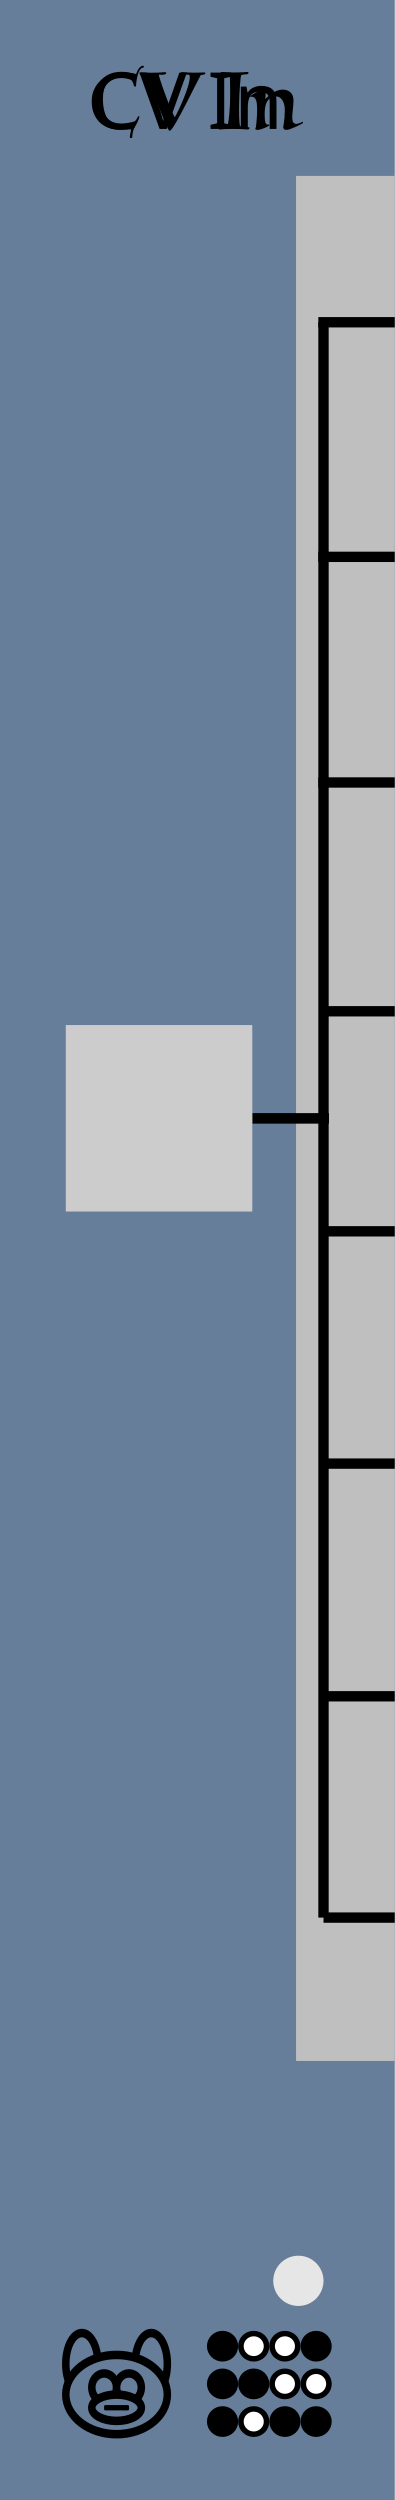
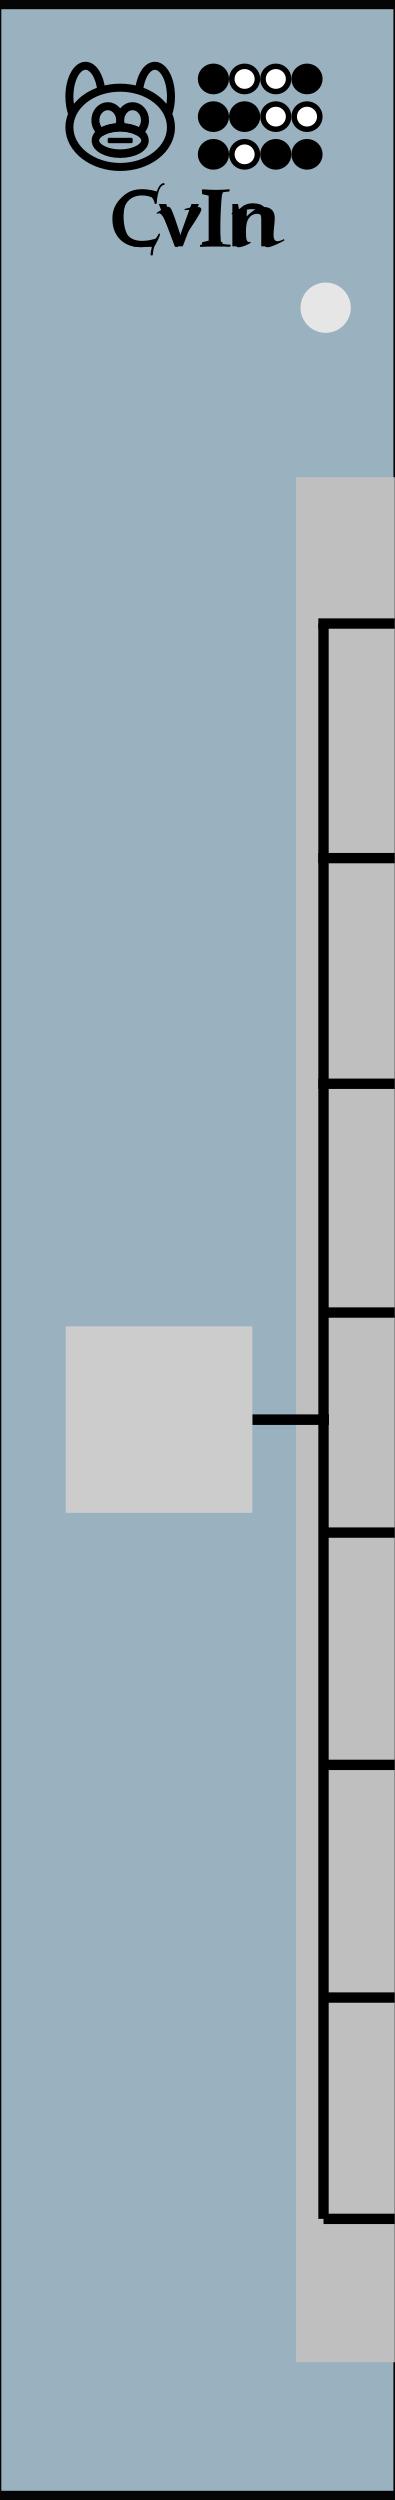
<svg xmlns="http://www.w3.org/2000/svg" width="100%" height="100%" viewBox="0 0 60 380" version="1.1" xml:space="preserve" style="fill-rule:evenodd;clip-rule:evenodd;stroke-linecap:round;stroke-linejoin:round;stroke-miterlimit:1.5;">
-   <g transform="matrix(0.359397,0,0,1.48634,-9.69795,-44.3619)">
-     <rect x="26.984" y="29.846" width="166.946" height="255.662" style="fill:rgb(102,126,153);" />
+   <g transform="matrix(0.28834,0,0,2.01589,-15.1541,-120.797)">
+     <rect x="52.556" y="59.922" width="208.087" height="188.503" style="fill:rgb(154,178,191);stroke:rgb(5,5,5);stroke-width:1.39px;" />
  </g>
-   <g id="Label" transform="matrix(1,0,0,1,-27.2261,11.8096)">
+   <g transform="matrix(1,0,0,1,-88.8763,183.551)">
+     <g transform="matrix(0.0888999,0,0,72.8139,132.639,-21717.6)">
+       <rect x="13.921" y="296.737" width="168.729" height="3.935" style="fill:rgb(191,191,191);" />
+     </g>
+     <g transform="matrix(0.298037,0,0,0.695794,89.7802,112.582)">
+       <rect x="161.957" y="57.989" width="36.327" height="2.261" />
+     </g>
+     <g transform="matrix(0.298037,0,0,0.695794,89.7802,78.9428)">
+       <rect x="161.957" y="57.989" width="36.327" height="2.261" />
+     </g>
+     <g transform="matrix(0.298037,0,0,0.695794,89.7802,43.5749)">
+       <rect x="161.957" y="57.989" width="36.327" height="2.261" />
+     </g>
+     <g transform="matrix(0.298037,0,0,0.695794,89.7802,8.26773)">
+       <rect x="161.957" y="57.989" width="36.327" height="2.261" />
+     </g>
+     <g transform="matrix(0.298037,0,0,0.695794,89.7802,-25.179)">
+       <rect x="161.957" y="57.989" width="36.327" height="2.261" />
+     </g>
+     <g transform="matrix(0.319692,0,0,0.695794,85.4864,-59.9546)">
+       <rect x="161.957" y="57.989" width="36.327" height="2.261" />
+     </g>
+     <g transform="matrix(0.319692,0,0,0.695794,85.4864,-94.2518)">
+       <rect x="161.957" y="57.989" width="36.327" height="2.261" />
+     </g>
+     <g transform="matrix(0.319692,0,0,0.695794,85.4864,-129.909)">
+       <rect x="161.957" y="57.989" width="36.327" height="2.261" />
+     </g>
+     <g transform="matrix(0.320796,0,0,0.707593,75.2674,-9.5962)">
+       <rect x="161.957" y="57.989" width="36.327" height="2.261" />
+     </g>
+     <g transform="matrix(4.08741e-16,6.67525,-0.695794,4.26051e-17,179.184,-1169.88)">
+       <rect x="161.957" y="57.989" width="36.327" height="2.261" />
+     </g>
+     <g id="CVIn-input" transform="matrix(0.175002,0,0,0.175002,89.4367,-0.660999)">
+       <rect x="53.94" y="106.916" width="161.978" height="161.978" style="fill:rgb(204,204,204);" />
+     </g>
+   </g>
+   <g transform="matrix(1,0,0,1,-28.6123,-332.812)">
+     <g id="BusOut-led" transform="matrix(1,0,0,1,35.9457,43.7203)">
+       <circle cx="42.167" cy="335.861" r="3.82" style="fill:rgb(230,230,230);" />
+     </g>
+     <g transform="matrix(1,0,0,1,62.3138,346.656)">
+       <path d="M-10.668,23.656C-10.748,23.656 -10.856,23.66 -10.992,23.668C-11.128,23.676 -11.274,23.682 -11.43,23.686C-11.586,23.69 -11.746,23.696 -11.91,23.704C-12.074,23.712 -12.224,23.716 -12.36,23.716C-12.896,23.716 -13.42,23.634 -13.932,23.47C-14.444,23.306 -14.898,23.05 -15.294,22.702C-15.69,22.354 -16.01,21.906 -16.254,21.358C-16.498,20.81 -16.62,20.152 -16.62,19.384C-16.62,18.68 -16.486,18.056 -16.218,17.512C-15.95,16.968 -15.596,16.512 -15.156,16.144C-14.716,15.776 -14.22,15.496 -13.668,15.304C-13.116,15.112 -12.552,15.016 -11.976,15.016C-11.848,15.016 -11.674,15.024 -11.454,15.04C-11.234,15.056 -11.014,15.076 -10.794,15.1C-10.574,15.124 -10.378,15.15 -10.206,15.178C-10.034,15.206 -9.924,15.232 -9.876,15.256C-9.772,14.976 -9.656,14.728 -9.528,14.512C-9.4,14.296 -9.224,14.132 -9,14.02C-8.936,13.996 -8.864,13.992 -8.784,14.008C-8.704,14.024 -8.664,14.064 -8.664,14.128C-8.704,14.2 -8.734,14.244 -8.754,14.26C-8.774,14.276 -8.8,14.284 -8.832,14.284C-8.928,14.284 -9.022,14.328 -9.114,14.416C-9.206,14.504 -9.292,14.618 -9.372,14.758C-9.452,14.898 -9.522,15.058 -9.582,15.238C-9.642,15.418 -9.688,15.6 -9.72,15.784C-9.736,15.872 -9.754,15.974 -9.774,16.09C-9.794,16.206 -9.812,16.32 -9.828,16.432C-9.844,16.544 -9.856,16.652 -9.864,16.756C-9.872,16.86 -9.876,16.948 -9.876,17.02C-9.876,17.06 -9.892,17.094 -9.924,17.122C-9.956,17.15 -9.988,17.164 -10.02,17.164C-10.068,17.164 -10.124,17.14 -10.188,17.092C-10.22,16.892 -10.286,16.692 -10.386,16.492C-10.486,16.292 -10.626,16.112 -10.806,15.952C-10.986,15.792 -11.21,15.664 -11.478,15.568C-11.746,15.472 -12.064,15.424 -12.432,15.424C-12.824,15.424 -13.174,15.516 -13.482,15.7C-13.79,15.884 -14.05,16.136 -14.262,16.456C-14.474,16.776 -14.636,17.156 -14.748,17.596C-14.86,18.036 -14.916,18.508 -14.916,19.012C-14.916,19.708 -14.846,20.326 -14.706,20.866C-14.566,21.406 -14.372,21.864 -14.124,22.24C-13.876,22.616 -13.58,22.902 -13.236,23.098C-12.892,23.294 -12.516,23.392 -12.108,23.392C-11.836,23.392 -11.57,23.348 -11.31,23.26C-11.05,23.172 -10.81,23.052 -10.59,22.9C-10.37,22.748 -10.174,22.572 -10.002,22.372C-9.83,22.172 -9.696,21.96 -9.6,21.736C-9.584,21.704 -9.542,21.68 -9.474,21.664C-9.406,21.648 -9.372,21.656 -9.372,21.688C-9.372,21.792 -9.406,21.934 -9.474,22.114C-9.542,22.294 -9.62,22.474 -9.708,22.654C-9.796,22.834 -9.884,22.998 -9.972,23.146C-10.06,23.294 -10.12,23.392 -10.152,23.44C-10.176,23.496 -10.206,23.57 -10.242,23.662C-10.278,23.754 -10.31,23.858 -10.338,23.974C-10.366,24.09 -10.392,24.21 -10.416,24.334C-10.44,24.458 -10.452,24.58 -10.452,24.7C-10.452,24.828 -10.468,24.908 -10.5,24.94C-10.532,24.972 -10.6,24.988 -10.704,24.988C-10.792,24.988 -10.832,24.926 -10.824,24.802C-10.816,24.678 -10.796,24.536 -10.764,24.376C-10.732,24.216 -10.7,24.066 -10.668,23.926C-10.636,23.786 -10.636,23.696 -10.668,23.656Z" style="fill-rule:nonzero;" />
+       <path d="M-6.144,22.264C-6.112,22.216 -6.05,22.118 -5.958,21.97C-5.866,21.822 -5.762,21.64 -5.646,21.424C-5.53,21.208 -5.41,20.974 -5.286,20.722C-5.162,20.47 -5.048,20.216 -4.944,19.96C-4.84,19.704 -4.754,19.462 -4.686,19.234C-4.618,19.006 -4.584,18.808 -4.584,18.64C-4.584,18.512 -4.6,18.41 -4.632,18.334C-4.664,18.258 -4.71,18.2 -4.77,18.16C-4.83,18.12 -4.9,18.092 -4.98,18.076C-5.06,18.06 -5.144,18.052 -5.232,18.052C-5.28,18.052 -5.328,18.056 -5.376,18.064C-5.424,18.072 -5.472,18.084 -5.52,18.1C-5.568,18.116 -5.606,18.11 -5.634,18.082C-5.662,18.054 -5.676,18.032 -5.676,18.016C-5.676,17.984 -5.622,17.944 -5.514,17.896C-5.406,17.848 -5.258,17.804 -5.07,17.764C-4.882,17.724 -4.666,17.69 -4.422,17.662C-4.178,17.634 -3.924,17.62 -3.66,17.62C-3.284,17.62 -3.096,17.744 -3.096,17.992C-3.096,18.104 -3.17,18.296 -3.318,18.568C-3.466,18.84 -3.654,19.158 -3.882,19.522C-4.11,19.886 -4.362,20.272 -4.638,20.68C-4.914,21.088 -5.184,21.482 -5.448,21.862C-5.712,22.242 -5.954,22.592 -6.174,22.912C-6.394,23.232 -6.56,23.48 -6.672,23.656C-6.696,23.688 -6.784,23.704 -6.936,23.704C-7,23.704 -7.042,23.694 -7.062,23.674C-7.082,23.654 -7.1,23.62 -7.116,23.572C-7.188,23.348 -7.27,23.1 -7.362,22.828C-7.454,22.556 -7.552,22.28 -7.656,22C-7.76,21.72 -7.866,21.442 -7.974,21.166C-8.082,20.89 -8.188,20.632 -8.292,20.392C-8.572,19.72 -8.81,19.25 -9.006,18.982C-9.202,18.714 -9.384,18.58 -9.552,18.58C-9.6,18.58 -9.646,18.588 -9.69,18.604C-9.734,18.62 -9.776,18.636 -9.816,18.652C-9.832,18.652 -9.854,18.634 -9.882,18.598C-9.91,18.562 -9.916,18.536 -9.9,18.52C-9.892,18.512 -9.816,18.46 -9.672,18.364C-9.528,18.268 -9.36,18.162 -9.168,18.046C-8.976,17.93 -8.782,17.824 -8.586,17.728C-8.39,17.632 -8.232,17.584 -8.112,17.584C-7.928,17.584 -7.76,17.754 -7.608,18.094C-7.456,18.434 -7.276,18.904 -7.068,19.504L-6.144,22.264Z" style="fill-rule:nonzero;" />
+       <path d="M-1.176,23.596C-1.32,23.596 -1.48,23.598 -1.656,23.602C-1.832,23.606 -2.004,23.61 -2.172,23.614C-2.34,23.618 -2.498,23.626 -2.646,23.638C-2.794,23.65 -2.908,23.66 -2.988,23.668L-3.18,23.692C-3.22,23.692 -3.254,23.67 -3.282,23.626C-3.31,23.582 -3.324,23.54 -3.324,23.5C-3.324,23.468 -3.308,23.434 -3.276,23.398C-3.244,23.362 -3.2,23.344 -3.144,23.344C-2.808,23.344 -2.54,23.324 -2.34,23.284C-2.14,23.244 -2.02,23.192 -1.98,23.128C-1.932,23.032 -1.882,22.818 -1.83,22.486C-1.778,22.154 -1.732,21.766 -1.692,21.322C-1.652,20.878 -1.62,20.412 -1.596,19.924C-1.572,19.436 -1.56,18.984 -1.56,18.568C-1.56,18.112 -1.562,17.73 -1.566,17.422C-1.57,17.114 -1.574,16.86 -1.578,16.66C-1.582,16.46 -1.586,16.306 -1.59,16.198C-1.594,16.09 -1.596,16.012 -1.596,15.964C-1.604,15.708 -1.64,15.538 -1.704,15.454C-1.768,15.37 -1.884,15.32 -2.052,15.304C-2.172,15.288 -2.312,15.284 -2.472,15.292C-2.632,15.3 -2.748,15.3 -2.82,15.292C-2.876,15.284 -2.924,15.274 -2.964,15.262C-3.004,15.25 -3.024,15.208 -3.024,15.136C-3.024,15.056 -3.004,15.002 -2.964,14.974C-2.924,14.946 -2.88,14.932 -2.832,14.932C-2.768,14.932 -2.562,14.946 -2.214,14.974C-1.866,15.002 -1.368,15.016 -0.72,15.016C-0.296,15.016 0.066,15.006 0.366,14.986C0.666,14.966 0.872,14.948 0.984,14.932C1.04,14.932 1.094,14.938 1.146,14.95C1.198,14.962 1.224,15 1.224,15.064C1.224,15.2 1.132,15.276 0.948,15.292C0.884,15.292 0.812,15.296 0.732,15.304C0.652,15.312 0.574,15.32 0.498,15.328C0.422,15.336 0.352,15.348 0.288,15.364C0.224,15.38 0.176,15.392 0.144,15.4C0.104,15.416 0.066,15.562 0.03,15.838C-0.006,16.114 -0.038,16.456 -0.066,16.864C-0.094,17.272 -0.12,17.712 -0.144,18.184C-0.168,18.656 -0.184,19.092 -0.192,19.492C-0.2,19.796 -0.206,20.15 -0.21,20.554C-0.214,20.958 -0.21,21.346 -0.198,21.718C-0.186,22.09 -0.168,22.412 -0.144,22.684C-0.12,22.956 -0.084,23.112 -0.036,23.152C-0.004,23.176 0.056,23.198 0.144,23.218C0.232,23.238 0.336,23.258 0.456,23.278C0.576,23.298 0.698,23.312 0.822,23.32C0.946,23.328 1.06,23.332 1.164,23.332C1.252,23.332 1.308,23.34 1.332,23.356C1.356,23.372 1.368,23.412 1.368,23.476C1.368,23.548 1.338,23.6 1.278,23.632C1.218,23.664 1.156,23.68 1.092,23.68C1.044,23.68 0.972,23.676 0.876,23.668C0.78,23.66 0.648,23.65 0.48,23.638C0.312,23.626 0.1,23.616 -0.156,23.608C-0.412,23.6 -0.728,23.596 -1.104,23.596L-1.176,23.596Z" style="fill-rule:nonzero;" />
+       <path d="M3.744,20.428C3.736,20.5 3.728,20.564 3.72,20.62C3.712,20.676 3.706,20.74 3.702,20.812C3.698,20.884 3.694,20.974 3.69,21.082C3.686,21.19 3.684,21.332 3.684,21.508C3.684,21.796 3.694,22.032 3.714,22.216C3.734,22.4 3.764,22.546 3.804,22.654C3.844,22.762 3.894,22.836 3.954,22.876C4.014,22.916 4.088,22.936 4.176,22.936C4.232,22.936 4.292,22.928 4.356,22.912C4.372,22.912 4.386,22.934 4.398,22.978C4.41,23.022 4.408,23.052 4.392,23.068C4.344,23.108 4.25,23.166 4.11,23.242C3.97,23.318 3.812,23.392 3.636,23.464C3.46,23.536 3.278,23.6 3.09,23.656C2.902,23.712 2.744,23.74 2.616,23.74C2.504,23.74 2.416,23.726 2.352,23.698C2.288,23.67 2.256,23.636 2.256,23.596C2.256,23.556 2.26,23.532 2.268,23.524C2.276,23.516 2.288,23.496 2.304,23.464C2.32,23.424 2.332,23.374 2.34,23.314C2.348,23.254 2.36,23.184 2.376,23.104C2.392,22.992 2.408,22.85 2.424,22.678C2.44,22.506 2.456,22.318 2.472,22.114C2.488,21.91 2.502,21.698 2.514,21.478C2.526,21.258 2.532,21.044 2.532,20.836C2.532,20.748 2.53,20.638 2.526,20.506C2.522,20.374 2.516,20.204 2.508,19.996C2.5,19.764 2.474,19.566 2.43,19.402C2.386,19.238 2.33,19.106 2.262,19.006C2.194,18.906 2.118,18.832 2.034,18.784C1.95,18.736 1.868,18.712 1.788,18.712L1.668,18.712C1.628,18.712 1.588,18.716 1.548,18.724C1.516,18.724 1.5,18.688 1.5,18.616C1.5,18.6 1.506,18.586 1.518,18.574C1.53,18.562 1.568,18.536 1.632,18.496C1.736,18.424 1.876,18.336 2.052,18.232C2.228,18.128 2.408,18.032 2.592,17.944C2.776,17.856 2.95,17.78 3.114,17.716C3.278,17.652 3.404,17.62 3.492,17.62C3.724,17.62 3.84,17.752 3.84,18.016C3.84,18.056 3.836,18.128 3.828,18.232C3.82,18.336 3.814,18.442 3.81,18.55C3.806,18.658 3.8,18.76 3.792,18.856C3.784,18.952 3.78,19.016 3.78,19.048C3.948,18.888 4.128,18.724 4.32,18.556C4.512,18.388 4.72,18.234 4.944,18.094C5.168,17.954 5.404,17.84 5.652,17.752C5.9,17.664 6.156,17.62 6.42,17.62C6.9,17.62 7.294,17.758 7.602,18.034C7.91,18.31 8.064,18.748 8.064,19.348C8.064,19.508 8.054,19.696 8.034,19.912C8.014,20.128 7.992,20.352 7.968,20.584C7.944,20.816 7.922,21.044 7.902,21.268C7.882,21.492 7.872,21.692 7.872,21.868C7.872,22.508 8.08,22.828 8.496,22.828C8.576,22.828 8.666,22.814 8.766,22.786C8.866,22.758 8.962,22.726 9.054,22.69C9.146,22.654 9.228,22.618 9.3,22.582C9.372,22.546 9.42,22.516 9.444,22.492C9.452,22.484 9.462,22.49 9.474,22.51C9.486,22.53 9.496,22.556 9.504,22.588C9.512,22.62 9.514,22.648 9.51,22.672C9.506,22.696 9.5,22.712 9.492,22.72C9.428,22.76 9.29,22.836 9.078,22.948C8.866,23.06 8.63,23.174 8.37,23.29C8.11,23.406 7.852,23.51 7.596,23.602C7.34,23.694 7.136,23.74 6.984,23.74C6.8,23.74 6.674,23.696 6.606,23.608C6.538,23.52 6.504,23.428 6.504,23.332C6.504,23.268 6.514,23.188 6.534,23.092C6.554,22.996 6.58,22.84 6.612,22.624C6.644,22.392 6.674,22.12 6.702,21.808C6.73,21.496 6.744,21.16 6.744,20.8C6.744,20.096 6.614,19.562 6.354,19.198C6.094,18.834 5.768,18.652 5.376,18.652C5.128,18.652 4.908,18.7 4.716,18.796C4.524,18.892 4.36,19.022 4.224,19.186C4.088,19.35 3.98,19.538 3.9,19.75C3.82,19.962 3.768,20.188 3.744,20.428Z" style="fill-rule:nonzero;" />
+     </g>
+     <g transform="matrix(1,0,0,1,62.3138,346.656)">
+       <text x="-16.944px" y="23.596px" style="font-family:'Luminari-Regular', 'Luminari';font-size:12px;">C<tspan x="-9.564px -3.264px " y="23.596px 23.596px ">vI</tspan>n</text>
+     </g>
    <g transform="matrix(1,0,0,1,58.164,339.27)">
      <g transform="matrix(0.8973,0,0,0.884326,9.28968,12.4373)">
        <circle cx="3.434" cy="5.159" r="2.172" style="stroke:black;stroke-width:0.94px;" />
      </g>
      <g transform="matrix(0.8973,0,0,0.884326,4.54775,12.4373)">
        <circle cx="3.434" cy="5.159" r="2.172" style="fill:white;stroke:black;stroke-width:0.94px;" />
      </g>
      <g transform="matrix(0.8973,0,0,0.884326,-0.194181,12.4373)">
        <circle cx="3.434" cy="5.159" r="2.172" style="stroke:black;stroke-width:0.94px;" />
      </g>
      <g transform="matrix(0.8973,0,0,0.884326,14.0316,12.4373)">
        <circle cx="3.434" cy="5.159" r="2.172" style="stroke:black;stroke-width:0.94px;" />
      </g>
      <g transform="matrix(0.8973,0,0,0.884326,9.28968,6.70878)">
        <circle cx="3.434" cy="5.159" r="2.172" style="fill:white;stroke:black;stroke-width:0.94px;" />
      </g>
      <g transform="matrix(0.8973,0,0,0.884326,4.54775,6.70878)">
        <circle cx="3.434" cy="5.159" r="2.172" style="stroke:black;stroke-width:0.94px;" />
      </g>
      <g transform="matrix(0.8973,0,0,0.884326,-0.194181,6.70878)">
        <circle cx="3.434" cy="5.159" r="2.172" style="stroke:black;stroke-width:0.94px;" />
      </g>
      <g transform="matrix(0.8973,0,0,0.884326,14.0316,6.70878)">
        <circle cx="3.434" cy="5.159" r="2.172" style="fill:white;stroke:black;stroke-width:0.94px;" />
      </g>
      <g transform="matrix(0.8973,0,0,0.884326,9.28968,0.980236)">
        <circle cx="3.434" cy="5.159" r="2.172" style="fill:white;stroke:black;stroke-width:0.94px;" />
      </g>
      <g transform="matrix(0.8973,0,0,0.884326,4.54775,0.980236)">
        <circle cx="3.434" cy="5.159" r="2.172" style="fill:white;stroke:black;stroke-width:0.94px;" />
      </g>
      <g transform="matrix(0.8973,0,0,0.884326,-0.194181,0.980236)">
        <circle cx="3.434" cy="5.159" r="2.172" style="stroke:black;stroke-width:0.94px;" />
      </g>
      <g transform="matrix(0.8973,0,0,0.884326,14.0316,0.980236)">
        <circle cx="3.434" cy="5.159" r="2.172" style="stroke:black;stroke-width:0.94px;" />
      </g>
    </g>
-     <g transform="matrix(0.0178906,0,0,0.0202937,35.7843,339.525)">
-       <g transform="matrix(1,0,0,1,-143.343,98.6554)">
-         <ellipse cx="360.896" cy="293.762" rx="136.961" ry="230.443" style="fill:rgb(102,126,153);stroke:black;stroke-width:63.81px;" />
+     <g transform="matrix(0.0178906,0,0,0.0202937,37.7207,339.525)">
+       <g transform="matrix(55.8954,0,0,49.2765,-878.032,-330.791)">
+         <path d="M27.733,13.757C27.957,11.616 28.949,10 30.136,10C31.489,10 32.587,12.095 32.587,14.677C32.587,15.669 32.424,16.59 32.148,17.347C32.432,17.974 32.587,18.65 32.587,19.353C32.587,22.678 29.128,25.378 24.868,25.378C20.609,25.378 17.15,22.678 17.15,19.353C17.15,18.65 17.305,17.974 17.589,17.347C17.313,16.59 17.15,15.669 17.15,14.677C17.15,12.095 18.248,10 19.601,10C20.788,10 21.779,11.616 22.003,13.757L22.04,13.746C22.915,13.476 23.87,13.328 24.868,13.328C25.881,13.328 26.847,13.48 27.733,13.757ZM17.609,17.304L17.606,17.31L17.609,17.304ZM32.128,17.305L32.131,17.31L32.128,17.305ZM17.627,17.265L17.623,17.273L17.627,17.265ZM32.11,17.266L32.113,17.273L32.11,17.266ZM17.645,17.227L17.641,17.236L17.645,17.227ZM32.092,17.228L32.096,17.236L32.092,17.228ZM17.663,17.19L17.659,17.2L17.663,17.19ZM32.074,17.191L32.078,17.199L32.074,17.191ZM17.682,17.153L17.677,17.162L17.682,17.153ZM32.055,17.154L32.059,17.161L32.055,17.154ZM17.7,17.117L17.696,17.125L17.7,17.117ZM32.037,17.117L32.04,17.123L32.037,17.117ZM17.719,17.081L17.717,17.085L17.719,17.081ZM32.018,17.081L32.019,17.082L32.018,17.081ZM17.782,16.964L17.778,16.971L17.782,16.964ZM31.957,16.968L31.958,16.97L31.957,16.968ZM17.804,16.925L17.798,16.935L17.804,16.925ZM31.935,16.928L31.938,16.934L31.935,16.928ZM17.825,16.888L17.818,16.9L17.825,16.888ZM31.914,16.891L31.918,16.899L31.914,16.891ZM17.845,16.852L17.838,16.865L17.845,16.852ZM31.893,16.854L31.898,16.863L31.893,16.854ZM17.866,16.817L17.859,16.829L17.866,16.817ZM31.871,16.819L31.876,16.827L31.871,16.819ZM17.888,16.782L17.88,16.794L17.888,16.782ZM31.85,16.783L31.855,16.791L31.85,16.783ZM17.909,16.747L17.902,16.758L17.909,16.747ZM31.829,16.748L31.832,16.754L31.829,16.748ZM17.931,16.712L17.925,16.72L17.931,16.712ZM31.807,16.713L31.808,16.714L31.807,16.713ZM17.979,16.635L17.975,16.642L17.979,16.635ZM18.005,16.596L17.998,16.608L18.005,16.596ZM31.735,16.602L31.738,16.606L31.735,16.602ZM18.029,16.561L18.02,16.573L18.029,16.561ZM31.711,16.564L31.716,16.572L31.711,16.564ZM18.052,16.526L18.043,16.539L18.052,16.526ZM31.686,16.529L31.692,16.537L31.686,16.529ZM18.076,16.492L18.066,16.505L18.076,16.492ZM31.663,16.494L31.669,16.503L31.663,16.494ZM18.1,16.458L18.09,16.471L18.1,16.458ZM31.639,16.459L31.645,16.469L31.639,16.459ZM18.124,16.424L18.114,16.437L18.124,16.424ZM31.614,16.425L31.62,16.434L31.614,16.425ZM18.148,16.39L18.139,16.403L18.148,16.39ZM31.59,16.392L31.595,16.398L31.59,16.392ZM18.172,16.357L18.164,16.367L18.172,16.357ZM31.566,16.358L31.567,16.36L31.566,16.358ZM18.197,16.324L18.196,16.324L18.197,16.324ZM18.23,16.28L18.222,16.291L18.23,16.28ZM31.513,16.288L31.514,16.289L31.513,16.288ZM18.257,16.245L18.247,16.258L18.257,16.245ZM31.484,16.249L31.489,16.256L31.484,16.249ZM18.283,16.211L18.272,16.225L18.283,16.211ZM31.456,16.214L31.463,16.223L31.456,16.214ZM18.309,16.178L18.298,16.192L18.309,16.178ZM31.43,16.18L31.438,16.19L31.43,16.18ZM18.335,16.145L18.324,16.16L18.335,16.145ZM31.403,16.147L31.411,16.158L31.403,16.147ZM18.362,16.113L18.35,16.127L18.362,16.113ZM31.376,16.114L31.385,16.125L31.376,16.114ZM18.388,16.081L18.377,16.094L18.388,16.081ZM31.35,16.082L31.357,16.091L31.35,16.082ZM18.415,16.049L18.404,16.061L18.415,16.049ZM31.323,16.05L31.329,16.057L31.323,16.05ZM18.442,16.017L18.433,16.027L18.442,16.017ZM31.295,16.018L31.298,16.021L31.295,16.018ZM18.473,15.981L18.469,15.985L18.473,15.981ZM18.507,15.942L18.497,15.954L18.507,15.942ZM31.234,15.947L31.239,15.953L31.234,15.947ZM18.536,15.909L18.525,15.922L18.536,15.909ZM31.203,15.912L31.211,15.921L31.203,15.912ZM18.565,15.877L18.553,15.891L18.565,15.877ZM31.174,15.879L31.183,15.89L31.174,15.879ZM18.594,15.846L18.581,15.86L18.594,15.846ZM31.145,15.847L31.155,15.859L31.145,15.847ZM18.622,15.815L18.61,15.828L18.622,15.815ZM31.115,15.816L31.126,15.827L31.115,15.816ZM18.651,15.784L18.639,15.797L18.651,15.784ZM31.086,15.785L31.097,15.796L31.086,15.785ZM18.68,15.753L18.668,15.766L18.68,15.753ZM31.057,15.754L31.067,15.765L31.057,15.754ZM18.71,15.723L18.698,15.735L18.71,15.723ZM31.027,15.723L31.037,15.733L31.027,15.723ZM18.739,15.692L18.73,15.702L18.739,15.692ZM30.998,15.693L31.003,15.698L30.998,15.693ZM18.775,15.656L18.769,15.662L18.775,15.656ZM30.965,15.659L30.967,15.662L30.965,15.659ZM18.81,15.621L18.799,15.632L18.81,15.621ZM30.928,15.622L30.937,15.632L30.928,15.622ZM18.842,15.59L18.83,15.602L18.842,15.59ZM30.895,15.591L30.907,15.602L30.895,15.591ZM18.873,15.56L18.86,15.572L18.873,15.56ZM30.864,15.56L30.876,15.572L30.864,15.56ZM18.904,15.53L18.891,15.543L18.904,15.53ZM30.832,15.53L30.846,15.543L30.832,15.53ZM30.801,15.5L30.814,15.513L30.801,15.5ZM18.936,15.501L18.923,15.513L18.936,15.501ZM30.769,15.471L30.783,15.484L30.769,15.471ZM18.967,15.471L18.954,15.483L18.967,15.471ZM30.738,15.442L30.751,15.454L30.738,15.442ZM18.999,15.442L18.986,15.454L18.999,15.442ZM30.706,15.413L30.719,15.425L30.706,15.413ZM19.031,15.413L19.019,15.424L19.031,15.413ZM30.674,15.384L30.684,15.394L30.674,15.384ZM19.063,15.385L19.056,15.391L19.063,15.385ZM30.63,15.346L30.642,15.356L30.63,15.346ZM19.101,15.35L19.095,15.356L19.101,15.35ZM30.595,15.315L30.61,15.328L30.595,15.315ZM19.139,15.318L19.128,15.327L19.139,15.318ZM30.561,15.286L30.577,15.3L30.561,15.286ZM19.173,15.288L19.161,15.299L19.173,15.288ZM30.528,15.258L30.544,15.272L30.528,15.258ZM19.207,15.26L19.194,15.271L19.207,15.26ZM30.494,15.23L30.511,15.244L30.494,15.23ZM19.241,15.231L19.227,15.243L19.241,15.231ZM30.461,15.202L30.478,15.216L30.461,15.202ZM19.274,15.204L19.261,15.215L19.274,15.204ZM30.427,15.175L30.444,15.189L30.427,15.175ZM19.308,15.176L19.295,15.187L19.308,15.176ZM30.393,15.147L30.41,15.161L30.393,15.147ZM19.342,15.149L19.33,15.158L19.342,15.149ZM30.359,15.12L30.376,15.134L30.359,15.12ZM19.377,15.121L19.366,15.129L19.377,15.121ZM30.325,15.093L30.343,15.107L30.326,15.094L30.305,15.078L30.325,15.093ZM19.411,15.094L19.409,15.096L19.411,15.094ZM30.273,15.053L30.292,15.068L30.273,15.053ZM19.452,15.062L19.446,15.067L19.452,15.062ZM30.238,15.027L30.257,15.041L30.238,15.027ZM19.492,15.032L19.481,15.04L19.492,15.032ZM30.203,15L30.222,15.015L30.203,15ZM19.529,15.004L19.516,15.013L19.529,15.004ZM30.168,14.974L30.187,14.989L30.168,14.974ZM19.565,14.977L19.552,14.987L19.565,14.977ZM30.132,14.948L30.152,14.963L30.132,14.948ZM19.601,14.951L19.588,14.961L19.601,14.951ZM30.097,14.922L30.117,14.937L30.097,14.922ZM19.637,14.925L19.624,14.934L19.637,14.925ZM30.061,14.897L30.081,14.911L30.061,14.897ZM19.673,14.899L19.661,14.908L19.673,14.899ZM30.025,14.871L30.046,14.886L30.025,14.871ZM19.71,14.873L19.698,14.881L19.71,14.873ZM29.988,14.846L30.011,14.862L29.988,14.846ZM19.746,14.848L19.738,14.853L19.746,14.848ZM29.954,14.822L29.915,14.796C29.928,14.805 29.941,14.813 29.954,14.822ZM19.826,14.793L19.821,14.796L19.826,14.793ZM29.858,14.758L29.881,14.773L29.858,14.758ZM19.868,14.765L19.858,14.771L19.868,14.765ZM29.822,14.734L29.845,14.749L29.822,14.734ZM19.907,14.739L19.896,14.747L19.907,14.739ZM29.785,14.71L29.807,14.724L29.785,14.71ZM19.946,14.714L19.933,14.722L19.946,14.714ZM29.747,14.686L29.77,14.7L29.747,14.686ZM19.984,14.689L19.971,14.697L19.984,14.689ZM29.71,14.662L29.733,14.676L29.71,14.662ZM20.023,14.665L20.01,14.673L20.023,14.665ZM29.672,14.638L29.696,14.653L29.672,14.638ZM20.061,14.641L20.049,14.648L20.061,14.641ZM29.634,14.615L29.659,14.63L29.634,14.615ZM20.099,14.617L20.09,14.623L20.099,14.617ZM29.494,14.531C29.537,14.556 29.58,14.582 29.623,14.608C29.581,14.582 29.538,14.556 29.494,14.531ZM20.138,14.593L20.134,14.596L20.138,14.593ZM20.221,14.543L20.218,14.545L20.221,14.543ZM29.458,14.51L29.483,14.525L29.458,14.51ZM20.266,14.517L20.257,14.522L20.266,14.517ZM29.42,14.488L29.444,14.502L29.42,14.488ZM20.308,14.493L20.297,14.499L20.308,14.493ZM29.381,14.466L29.405,14.48L29.381,14.466ZM20.349,14.47L20.337,14.477L20.349,14.47ZM29.341,14.444L29.366,14.457L29.341,14.444ZM20.389,14.447L20.377,14.454L20.389,14.447ZM29.302,14.422L29.327,14.436L29.302,14.422ZM20.43,14.425L20.418,14.431L20.43,14.425ZM29.262,14.4L29.288,14.414L29.262,14.4ZM20.47,14.403L20.46,14.408L20.47,14.403ZM29.222,14.379L29.249,14.393L29.222,14.379ZM20.51,14.381L20.503,14.385L20.51,14.381ZM29.186,14.359L29.143,14.337C29.157,14.344 29.171,14.352 29.186,14.359ZM29.077,14.303L29.105,14.317L29.077,14.303ZM20.638,14.314L20.636,14.315L20.638,14.314ZM29.038,14.283L29.064,14.296L29.038,14.283ZM20.685,14.29L20.677,14.294L20.685,14.29ZM28.998,14.263L29.023,14.276L28.998,14.263ZM20.729,14.268L20.719,14.273L20.729,14.268ZM28.957,14.243L28.982,14.255L28.957,14.243ZM20.772,14.247L20.761,14.252L20.772,14.247ZM28.916,14.223L28.941,14.235L28.916,14.223ZM20.814,14.226L20.803,14.232L20.814,14.226ZM28.875,14.203L28.899,14.215L28.875,14.203ZM20.857,14.206L20.846,14.211L20.857,14.206ZM28.833,14.184L28.858,14.195L28.833,14.184ZM20.899,14.186L20.891,14.19L20.899,14.186ZM28.791,14.164L28.817,14.176L28.791,14.164ZM20.942,14.166L20.937,14.168L20.942,14.166ZM28.752,14.146L28.707,14.126C28.722,14.133 28.737,14.139 28.752,14.146ZM28.643,14.097L28.667,14.108L28.643,14.097ZM21.075,14.106L21.074,14.106L21.075,14.106ZM28.601,14.079L28.624,14.089L28.601,14.079ZM21.124,14.084L21.117,14.087L21.124,14.084ZM28.558,14.061L28.581,14.071L28.558,14.061ZM21.17,14.065L21.161,14.068L21.17,14.065ZM28.516,14.043L28.538,14.052L28.516,14.043ZM21.215,14.046L21.204,14.05L21.215,14.046ZM28.473,14.025L28.494,14.034L28.473,14.025ZM21.259,14.027L21.249,14.031L21.259,14.027ZM28.429,14.007L28.451,14.016L28.429,14.007ZM21.303,14.009L21.294,14.013L21.303,14.009ZM28.386,13.989L28.406,13.998L28.386,13.989ZM21.347,13.991L21.341,13.994L21.347,13.991ZM28.342,13.972L28.361,13.979L28.342,13.972ZM21.392,13.973L21.391,13.974L21.392,13.973ZM28.298,13.955L28.311,13.96L28.298,13.955ZM28.243,13.934L28.254,13.938L28.243,13.934ZM28.195,13.915L28.21,13.921L28.195,13.915ZM21.531,13.92L21.53,13.92L21.531,13.92ZM28.149,13.898L28.165,13.904L28.149,13.898ZM21.581,13.901L21.575,13.903L21.581,13.901ZM28.103,13.882L28.119,13.888L28.103,13.882ZM21.629,13.884L21.62,13.887L21.629,13.884ZM28.058,13.866L28.074,13.871L28.058,13.866ZM21.675,13.867L21.666,13.87L21.675,13.867ZM28.013,13.85L28.028,13.855L28.013,13.85ZM21.721,13.851L21.713,13.854L21.721,13.851ZM27.968,13.834L27.981,13.839L27.968,13.834ZM21.767,13.835L21.76,13.837L21.767,13.835ZM27.922,13.819L27.932,13.822L27.922,13.819ZM21.813,13.819L21.809,13.821L21.813,13.819ZM27.877,13.803L27.879,13.804L27.877,13.803Z" style="fill:none;stroke:black;stroke-width:1.22px;" />
      </g>
-       <g transform="matrix(1,0,0,1,445.551,98.6554)">
-         <ellipse cx="360.896" cy="293.762" rx="136.961" ry="230.443" style="fill:rgb(102,126,153);stroke:black;stroke-width:63.81px;" />
-       </g>
-       <g transform="matrix(1,0,0,1,-34.3236,-20.6488)">
-         <ellipse cx="546.324" cy="643.509" rx="431.408" ry="296.899" style="fill:rgb(102,126,153);stroke:black;stroke-width:63.81px;" />
-       </g>
-       <circle cx="406.664" cy="569.758" r="105.336" style="fill:rgb(102,126,153);stroke:black;stroke-width:63.81px;" />
-       <g transform="matrix(1,0,0,1,210.672,0)">
-         <circle cx="406.664" cy="569.758" r="105.336" style="fill:rgb(102,126,153);stroke:black;stroke-width:63.81px;" />
+       <g transform="matrix(55.8954,0,0,49.2765,-878.032,-330.791)">
+         <path d="M25.128,19.358C24.963,19.04 24.868,18.67 24.868,18.275C24.868,17.096 25.713,16.138 26.753,16.138C27.793,16.138 28.637,17.096 28.637,18.275C28.637,19.031 28.291,19.696 27.768,20.076C27.128,19.668 26.188,19.396 25.128,19.358ZM21.969,20.076C21.446,19.696 21.099,19.031 21.099,18.275C21.099,17.096 21.944,16.138 22.984,16.138C24.024,16.138 24.868,17.096 24.868,18.275C24.868,18.67 24.774,19.04 24.609,19.358C23.549,19.396 22.609,19.668 21.969,20.076Z" style="fill:none;stroke:black;stroke-width:1.22px;" />
      </g>
      <g transform="matrix(1,0,0,1,-53.1856,50.0357)">
-         <ellipse cx="565.186" cy="671.455" rx="210.672" ry="98.631" style="fill:rgb(102,126,153);stroke:black;stroke-width:63.81px;" />
+         <ellipse cx="565.186" cy="671.455" rx="210.672" ry="98.631" style="fill:none;stroke:black;stroke-width:63.81px;" />
      </g>
      <g transform="matrix(51.2,0,0,45.1371,0.670978,88.9676)">
        <path d="M12.057,13.791C12.057,13.668 11.958,13.568 11.835,13.568L8.139,13.568C8.016,13.568 7.916,13.668 7.916,13.791L7.916,14.236C7.916,14.359 8.016,14.458 8.139,14.458L11.835,14.458C11.958,14.458 12.057,14.359 12.057,14.236L12.057,13.791Z" />
      </g>
    </g>
  </g>
-   <g transform="matrix(1,0,0,1,-88.8763,137.758)">
-     <g transform="matrix(0.0888999,0,0,72.8139,132.639,-21717.6)">
-       <rect x="13.921" y="296.737" width="168.729" height="3.935" style="fill:rgb(191,191,191);" />
-     </g>
-     <g transform="matrix(0.298037,0,0,0.695794,89.7802,112.582)">
-       <rect x="161.957" y="57.989" width="36.327" height="2.261" />
-     </g>
-     <g transform="matrix(0.298037,0,0,0.695794,89.7802,78.9428)">
-       <rect x="161.957" y="57.989" width="36.327" height="2.261" />
-     </g>
-     <g transform="matrix(0.298037,0,0,0.695794,89.7802,43.5749)">
-       <rect x="161.957" y="57.989" width="36.327" height="2.261" />
-     </g>
-     <g transform="matrix(0.298037,0,0,0.695794,89.7802,8.26773)">
-       <rect x="161.957" y="57.989" width="36.327" height="2.261" />
-     </g>
-     <g transform="matrix(0.298037,0,0,0.695794,89.7802,-25.179)">
-       <rect x="161.957" y="57.989" width="36.327" height="2.261" />
-     </g>
-     <g transform="matrix(0.319692,0,0,0.695794,85.4864,-59.9546)">
-       <rect x="161.957" y="57.989" width="36.327" height="2.261" />
-     </g>
-     <g transform="matrix(0.319692,0,0,0.695794,85.4864,-94.2518)">
-       <rect x="161.957" y="57.989" width="36.327" height="2.261" />
-     </g>
-     <g transform="matrix(0.319692,0,0,0.695794,85.4864,-129.909)">
-       <rect x="161.957" y="57.989" width="36.327" height="2.261" />
-     </g>
-     <g transform="matrix(0.320796,0,0,0.707593,75.2674,-9.5962)">
-       <rect x="161.957" y="57.989" width="36.327" height="2.261" />
-     </g>
-     <g transform="matrix(4.08741e-16,6.67525,-0.695794,4.26051e-17,179.184,-1169.88)">
-       <rect x="161.957" y="57.989" width="36.327" height="2.261" />
-     </g>
-     <g id="CVIn-input" transform="matrix(0.175002,0,0,0.175002,89.4367,-0.660999)">
-       <rect x="53.94" y="106.916" width="161.978" height="161.978" style="fill:rgb(204,204,204);" />
-     </g>
-   </g>
-   <g id="BusOut-led" transform="matrix(1,0,0,1,3.18651,10.8256)">
-     <circle cx="42.167" cy="335.861" r="3.82" style="fill:rgb(230,230,230);" />
-   </g>
-   <g>
-     <g transform="matrix(1,0,0,1,52.7595,-3.99815)">
-       <path d="M-32.868,23.656C-32.948,23.656 -33.056,23.66 -33.192,23.668C-33.328,23.676 -33.474,23.682 -33.63,23.686C-33.786,23.69 -33.946,23.696 -34.11,23.704C-34.274,23.712 -34.424,23.716 -34.56,23.716C-35.096,23.716 -35.62,23.634 -36.132,23.47C-36.644,23.306 -37.098,23.05 -37.494,22.702C-37.89,22.354 -38.21,21.906 -38.454,21.358C-38.698,20.81 -38.82,20.152 -38.82,19.384C-38.82,18.68 -38.686,18.056 -38.418,17.512C-38.15,16.968 -37.796,16.512 -37.356,16.144C-36.916,15.776 -36.42,15.496 -35.868,15.304C-35.316,15.112 -34.752,15.016 -34.176,15.016C-34.048,15.016 -33.874,15.024 -33.654,15.04C-33.434,15.056 -33.214,15.076 -32.994,15.1C-32.774,15.124 -32.578,15.15 -32.406,15.178C-32.234,15.206 -32.124,15.232 -32.076,15.256C-31.972,14.976 -31.856,14.728 -31.728,14.512C-31.6,14.296 -31.424,14.132 -31.2,14.02C-31.136,13.996 -31.064,13.992 -30.984,14.008C-30.904,14.024 -30.864,14.064 -30.864,14.128C-30.904,14.2 -30.934,14.244 -30.954,14.26C-30.974,14.276 -31,14.284 -31.032,14.284C-31.128,14.284 -31.222,14.328 -31.314,14.416C-31.406,14.504 -31.492,14.618 -31.572,14.758C-31.652,14.898 -31.722,15.058 -31.782,15.238C-31.842,15.418 -31.888,15.6 -31.92,15.784C-31.936,15.872 -31.954,15.974 -31.974,16.09C-31.994,16.206 -32.012,16.32 -32.028,16.432C-32.044,16.544 -32.056,16.652 -32.064,16.756C-32.072,16.86 -32.076,16.948 -32.076,17.02C-32.076,17.06 -32.092,17.094 -32.124,17.122C-32.156,17.15 -32.188,17.164 -32.22,17.164C-32.268,17.164 -32.324,17.14 -32.388,17.092C-32.42,16.892 -32.486,16.692 -32.586,16.492C-32.686,16.292 -32.826,16.112 -33.006,15.952C-33.186,15.792 -33.41,15.664 -33.678,15.568C-33.946,15.472 -34.264,15.424 -34.632,15.424C-35.024,15.424 -35.374,15.516 -35.682,15.7C-35.99,15.884 -36.25,16.136 -36.462,16.456C-36.674,16.776 -36.836,17.156 -36.948,17.596C-37.06,18.036 -37.116,18.508 -37.116,19.012C-37.116,19.708 -37.046,20.326 -36.906,20.866C-36.766,21.406 -36.572,21.864 -36.324,22.24C-36.076,22.616 -35.78,22.902 -35.436,23.098C-35.092,23.294 -34.716,23.392 -34.308,23.392C-34.036,23.392 -33.77,23.348 -33.51,23.26C-33.25,23.172 -33.01,23.052 -32.79,22.9C-32.57,22.748 -32.374,22.572 -32.202,22.372C-32.03,22.172 -31.896,21.96 -31.8,21.736C-31.784,21.704 -31.742,21.68 -31.674,21.664C-31.606,21.648 -31.572,21.656 -31.572,21.688C-31.572,21.792 -31.606,21.934 -31.674,22.114C-31.742,22.294 -31.82,22.474 -31.908,22.654C-31.996,22.834 -32.084,22.998 -32.172,23.146C-32.26,23.294 -32.32,23.392 -32.352,23.44C-32.376,23.496 -32.406,23.57 -32.442,23.662C-32.478,23.754 -32.51,23.858 -32.538,23.974C-32.566,24.09 -32.592,24.21 -32.616,24.334C-32.64,24.458 -32.652,24.58 -32.652,24.7C-32.652,24.828 -32.668,24.908 -32.7,24.94C-32.732,24.972 -32.8,24.988 -32.904,24.988C-32.992,24.988 -33.032,24.926 -33.024,24.802C-33.016,24.678 -32.996,24.536 -32.964,24.376C-32.932,24.216 -32.9,24.066 -32.868,23.926C-32.836,23.786 -32.836,23.696 -32.868,23.656Z" style="fill-rule:nonzero;" />
-       <path d="M-22.848,15.04C-22.752,15.04 -22.644,15.038 -22.524,15.034C-22.404,15.03 -22.29,15.026 -22.182,15.022C-22.074,15.018 -21.982,15.014 -21.906,15.01C-21.83,15.006 -21.78,15.004 -21.756,15.004C-21.62,15.004 -21.552,15.044 -21.552,15.124C-21.552,15.196 -21.58,15.248 -21.636,15.28C-21.692,15.312 -21.758,15.336 -21.834,15.352C-21.91,15.368 -21.988,15.378 -22.068,15.382C-22.148,15.386 -22.212,15.4 -22.26,15.424C-22.628,16.128 -22.986,16.826 -23.334,17.518C-23.682,18.21 -24.016,18.87 -24.336,19.498C-24.656,20.126 -24.958,20.706 -25.242,21.238C-25.526,21.77 -25.782,22.232 -26.01,22.624C-26.238,23.016 -26.436,23.324 -26.604,23.548C-26.772,23.772 -26.9,23.884 -26.988,23.884C-27.028,23.86 -27.068,23.822 -27.108,23.77C-27.148,23.718 -27.188,23.648 -27.228,23.56C-27.348,23.312 -27.484,23.012 -27.636,22.66C-27.788,22.308 -27.948,21.928 -28.116,21.52C-28.284,21.112 -28.46,20.69 -28.644,20.254C-28.828,19.818 -29.012,19.384 -29.196,18.952L-29.448,18.352C-29.584,18.016 -29.716,17.684 -29.844,17.356C-29.972,17.028 -30.09,16.726 -30.198,16.45C-30.306,16.174 -30.402,15.94 -30.486,15.748C-30.57,15.556 -30.64,15.428 -30.696,15.364C-30.896,15.364 -31.052,15.36 -31.164,15.352C-31.276,15.344 -31.36,15.334 -31.416,15.322C-31.472,15.31 -31.508,15.294 -31.524,15.274C-31.54,15.254 -31.548,15.232 -31.548,15.208C-31.548,15.152 -31.532,15.104 -31.5,15.064C-31.468,15.024 -31.436,15.004 -31.404,15.004C-31.38,15.004 -31.318,15.006 -31.218,15.01C-31.118,15.014 -30.994,15.018 -30.846,15.022C-30.698,15.026 -30.532,15.032 -30.348,15.04C-30.164,15.048 -29.98,15.052 -29.796,15.052C-29.1,15.052 -28.596,15.038 -28.284,15.01C-27.972,14.982 -27.784,14.968 -27.72,14.968C-27.568,14.968 -27.492,15.008 -27.492,15.088C-27.492,15.104 -27.496,15.126 -27.504,15.154C-27.512,15.182 -27.534,15.212 -27.57,15.244C-27.606,15.276 -27.666,15.304 -27.75,15.328C-27.834,15.352 -27.948,15.364 -28.092,15.364C-28.196,15.364 -28.298,15.362 -28.398,15.358C-28.498,15.354 -28.576,15.348 -28.632,15.34C-28.632,15.396 -28.588,15.568 -28.5,15.856C-28.412,16.144 -28.298,16.496 -28.158,16.912C-28.018,17.328 -27.858,17.78 -27.678,18.268C-27.498,18.756 -27.318,19.23 -27.138,19.69C-26.958,20.15 -26.786,20.57 -26.622,20.95C-26.458,21.33 -26.316,21.62 -26.196,21.82C-26.132,21.732 -26.032,21.556 -25.896,21.292C-25.76,21.028 -25.608,20.712 -25.44,20.344C-25.272,19.976 -25.098,19.576 -24.918,19.144C-24.738,18.712 -24.574,18.286 -24.426,17.866C-24.278,17.446 -24.156,17.05 -24.06,16.678C-23.964,16.306 -23.916,16 -23.916,15.76C-23.916,15.68 -23.922,15.596 -23.934,15.508C-23.946,15.42 -23.984,15.368 -24.048,15.352C-24.256,15.352 -24.426,15.348 -24.558,15.34C-24.69,15.332 -24.796,15.322 -24.876,15.31C-24.956,15.298 -25.02,15.282 -25.068,15.262C-25.116,15.242 -25.16,15.224 -25.2,15.208C-25.224,15.176 -25.236,15.128 -25.236,15.064C-25.236,15 -25.212,14.968 -25.164,14.968L-25.008,14.968C-24.92,14.976 -24.772,14.986 -24.564,14.998C-24.356,15.01 -24.048,15.024 -23.64,15.04L-22.848,15.04Z" style="fill-rule:nonzero;" />
-       <path d="M-17.388,23.596C-17.532,23.596 -17.692,23.598 -17.868,23.602C-18.044,23.606 -18.216,23.61 -18.384,23.614C-18.552,23.618 -18.71,23.626 -18.858,23.638C-19.006,23.65 -19.12,23.66 -19.2,23.668L-19.392,23.692C-19.432,23.692 -19.466,23.67 -19.494,23.626C-19.522,23.582 -19.536,23.54 -19.536,23.5C-19.536,23.468 -19.52,23.434 -19.488,23.398C-19.456,23.362 -19.412,23.344 -19.356,23.344C-19.02,23.344 -18.752,23.324 -18.552,23.284C-18.352,23.244 -18.232,23.192 -18.192,23.128C-18.144,23.032 -18.094,22.818 -18.042,22.486C-17.99,22.154 -17.944,21.766 -17.904,21.322C-17.864,20.878 -17.832,20.412 -17.808,19.924C-17.784,19.436 -17.772,18.984 -17.772,18.568C-17.772,18.112 -17.774,17.73 -17.778,17.422C-17.782,17.114 -17.786,16.86 -17.79,16.66C-17.794,16.46 -17.798,16.306 -17.802,16.198C-17.806,16.09 -17.808,16.012 -17.808,15.964C-17.816,15.708 -17.852,15.538 -17.916,15.454C-17.98,15.37 -18.096,15.32 -18.264,15.304C-18.384,15.288 -18.524,15.284 -18.684,15.292C-18.844,15.3 -18.96,15.3 -19.032,15.292C-19.088,15.284 -19.136,15.274 -19.176,15.262C-19.216,15.25 -19.236,15.208 -19.236,15.136C-19.236,15.056 -19.216,15.002 -19.176,14.974C-19.136,14.946 -19.092,14.932 -19.044,14.932C-18.98,14.932 -18.774,14.946 -18.426,14.974C-18.078,15.002 -17.58,15.016 -16.932,15.016C-16.508,15.016 -16.146,15.006 -15.846,14.986C-15.546,14.966 -15.34,14.948 -15.228,14.932C-15.172,14.932 -15.118,14.938 -15.066,14.95C-15.014,14.962 -14.988,15 -14.988,15.064C-14.988,15.2 -15.08,15.276 -15.264,15.292C-15.328,15.292 -15.4,15.296 -15.48,15.304C-15.56,15.312 -15.638,15.32 -15.714,15.328C-15.79,15.336 -15.86,15.348 -15.924,15.364C-15.988,15.38 -16.036,15.392 -16.068,15.4C-16.108,15.416 -16.146,15.562 -16.182,15.838C-16.218,16.114 -16.25,16.456 -16.278,16.864C-16.306,17.272 -16.332,17.712 -16.356,18.184C-16.38,18.656 -16.396,19.092 -16.404,19.492C-16.412,19.796 -16.418,20.15 -16.422,20.554C-16.426,20.958 -16.422,21.346 -16.41,21.718C-16.398,22.09 -16.38,22.412 -16.356,22.684C-16.332,22.956 -16.296,23.112 -16.248,23.152C-16.216,23.176 -16.156,23.198 -16.068,23.218C-15.98,23.238 -15.876,23.258 -15.756,23.278C-15.636,23.298 -15.514,23.312 -15.39,23.32C-15.266,23.328 -15.152,23.332 -15.048,23.332C-14.96,23.332 -14.904,23.34 -14.88,23.356C-14.856,23.372 -14.844,23.412 -14.844,23.476C-14.844,23.548 -14.874,23.6 -14.934,23.632C-14.994,23.664 -15.056,23.68 -15.12,23.68C-15.168,23.68 -15.24,23.676 -15.336,23.668C-15.432,23.66 -15.564,23.65 -15.732,23.638C-15.9,23.626 -16.112,23.616 -16.368,23.608C-16.624,23.6 -16.94,23.596 -17.316,23.596L-17.388,23.596Z" style="fill-rule:nonzero;" />
-       <path d="M-12.468,20.428C-12.476,20.5 -12.484,20.564 -12.492,20.62C-12.5,20.676 -12.506,20.74 -12.51,20.812C-12.514,20.884 -12.518,20.974 -12.522,21.082C-12.526,21.19 -12.528,21.332 -12.528,21.508C-12.528,21.796 -12.518,22.032 -12.498,22.216C-12.478,22.4 -12.448,22.546 -12.408,22.654C-12.368,22.762 -12.318,22.836 -12.258,22.876C-12.198,22.916 -12.124,22.936 -12.036,22.936C-11.98,22.936 -11.92,22.928 -11.856,22.912C-11.84,22.912 -11.826,22.934 -11.814,22.978C-11.802,23.022 -11.804,23.052 -11.82,23.068C-11.868,23.108 -11.962,23.166 -12.102,23.242C-12.242,23.318 -12.4,23.392 -12.576,23.464C-12.752,23.536 -12.934,23.6 -13.122,23.656C-13.31,23.712 -13.468,23.74 -13.596,23.74C-13.708,23.74 -13.796,23.726 -13.86,23.698C-13.924,23.67 -13.956,23.636 -13.956,23.596C-13.956,23.556 -13.952,23.532 -13.944,23.524C-13.936,23.516 -13.924,23.496 -13.908,23.464C-13.892,23.424 -13.88,23.374 -13.872,23.314C-13.864,23.254 -13.852,23.184 -13.836,23.104C-13.82,22.992 -13.804,22.85 -13.788,22.678C-13.772,22.506 -13.756,22.318 -13.74,22.114C-13.724,21.91 -13.71,21.698 -13.698,21.478C-13.686,21.258 -13.68,21.044 -13.68,20.836C-13.68,20.748 -13.682,20.638 -13.686,20.506C-13.69,20.374 -13.696,20.204 -13.704,19.996C-13.712,19.764 -13.738,19.566 -13.782,19.402C-13.826,19.238 -13.882,19.106 -13.95,19.006C-14.018,18.906 -14.094,18.832 -14.178,18.784C-14.262,18.736 -14.344,18.712 -14.424,18.712L-14.544,18.712C-14.584,18.712 -14.624,18.716 -14.664,18.724C-14.696,18.724 -14.712,18.688 -14.712,18.616C-14.712,18.6 -14.706,18.586 -14.694,18.574C-14.682,18.562 -14.644,18.536 -14.58,18.496C-14.476,18.424 -14.336,18.336 -14.16,18.232C-13.984,18.128 -13.804,18.032 -13.62,17.944C-13.436,17.856 -13.262,17.78 -13.098,17.716C-12.934,17.652 -12.808,17.62 -12.72,17.62C-12.488,17.62 -12.372,17.752 -12.372,18.016C-12.372,18.056 -12.376,18.128 -12.384,18.232C-12.392,18.336 -12.398,18.442 -12.402,18.55C-12.406,18.658 -12.412,18.76 -12.42,18.856C-12.428,18.952 -12.432,19.016 -12.432,19.048C-12.264,18.888 -12.084,18.724 -11.892,18.556C-11.7,18.388 -11.492,18.234 -11.268,18.094C-11.044,17.954 -10.808,17.84 -10.56,17.752C-10.312,17.664 -10.056,17.62 -9.792,17.62C-9.312,17.62 -8.918,17.758 -8.61,18.034C-8.302,18.31 -8.148,18.748 -8.148,19.348C-8.148,19.508 -8.158,19.696 -8.178,19.912C-8.198,20.128 -8.22,20.352 -8.244,20.584C-8.268,20.816 -8.29,21.044 -8.31,21.268C-8.33,21.492 -8.34,21.692 -8.34,21.868C-8.34,22.508 -8.132,22.828 -7.716,22.828C-7.636,22.828 -7.546,22.814 -7.446,22.786C-7.346,22.758 -7.25,22.726 -7.158,22.69C-7.066,22.654 -6.984,22.618 -6.912,22.582C-6.84,22.546 -6.792,22.516 -6.768,22.492C-6.76,22.484 -6.75,22.49 -6.738,22.51C-6.726,22.53 -6.716,22.556 -6.708,22.588C-6.7,22.62 -6.698,22.648 -6.702,22.672C-6.706,22.696 -6.712,22.712 -6.72,22.72C-6.784,22.76 -6.922,22.836 -7.134,22.948C-7.346,23.06 -7.582,23.174 -7.842,23.29C-8.102,23.406 -8.36,23.51 -8.616,23.602C-8.872,23.694 -9.076,23.74 -9.228,23.74C-9.412,23.74 -9.538,23.696 -9.606,23.608C-9.674,23.52 -9.708,23.428 -9.708,23.332C-9.708,23.268 -9.698,23.188 -9.678,23.092C-9.658,22.996 -9.632,22.84 -9.6,22.624C-9.568,22.392 -9.538,22.12 -9.51,21.808C-9.482,21.496 -9.468,21.16 -9.468,20.8C-9.468,20.096 -9.598,19.562 -9.858,19.198C-10.118,18.834 -10.444,18.652 -10.836,18.652C-11.084,18.652 -11.304,18.7 -11.496,18.796C-11.688,18.892 -11.852,19.022 -11.988,19.186C-12.124,19.35 -12.232,19.538 -12.312,19.75C-12.392,19.962 -12.444,20.188 -12.468,20.428Z" style="fill-rule:nonzero;" />
-     </g>
-     <g transform="matrix(1,0,0,1,52.7595,-3.99815)">
-       <text x="-39.144px" y="23.596px" style="font-family:'Luminari-Regular', 'Luminari';font-size:12px;">CV In</text>
-     </g>
-   </g>
</svg>
